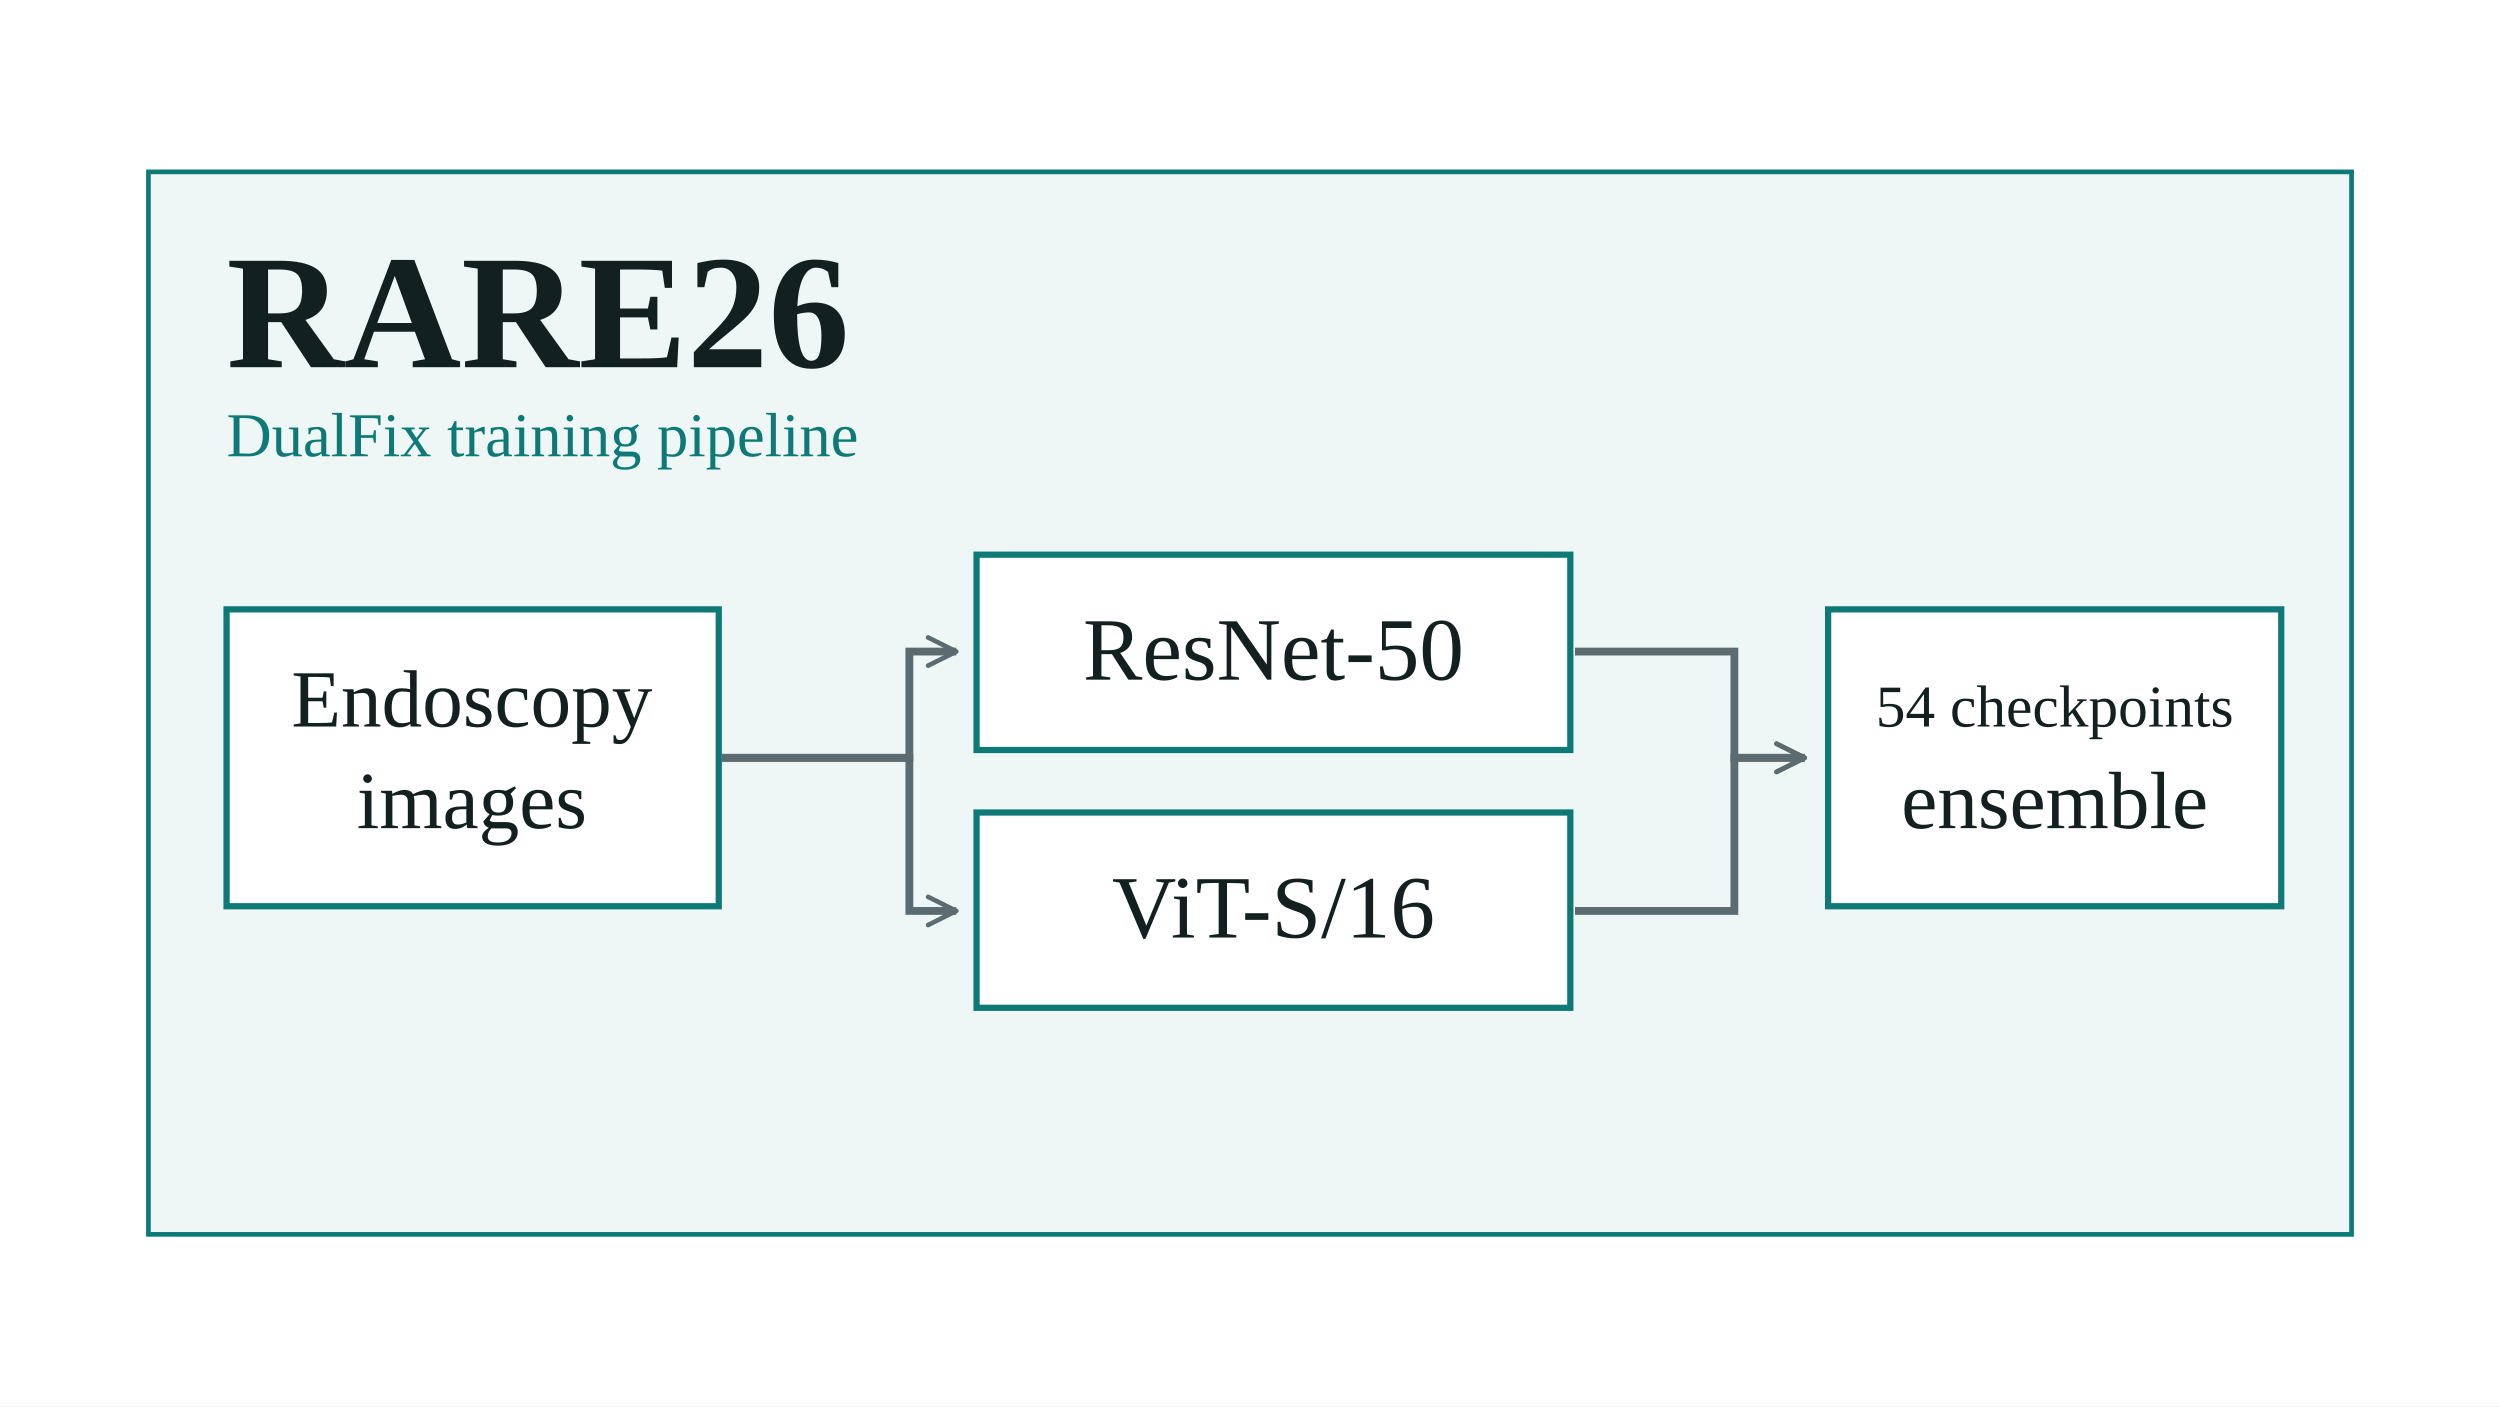
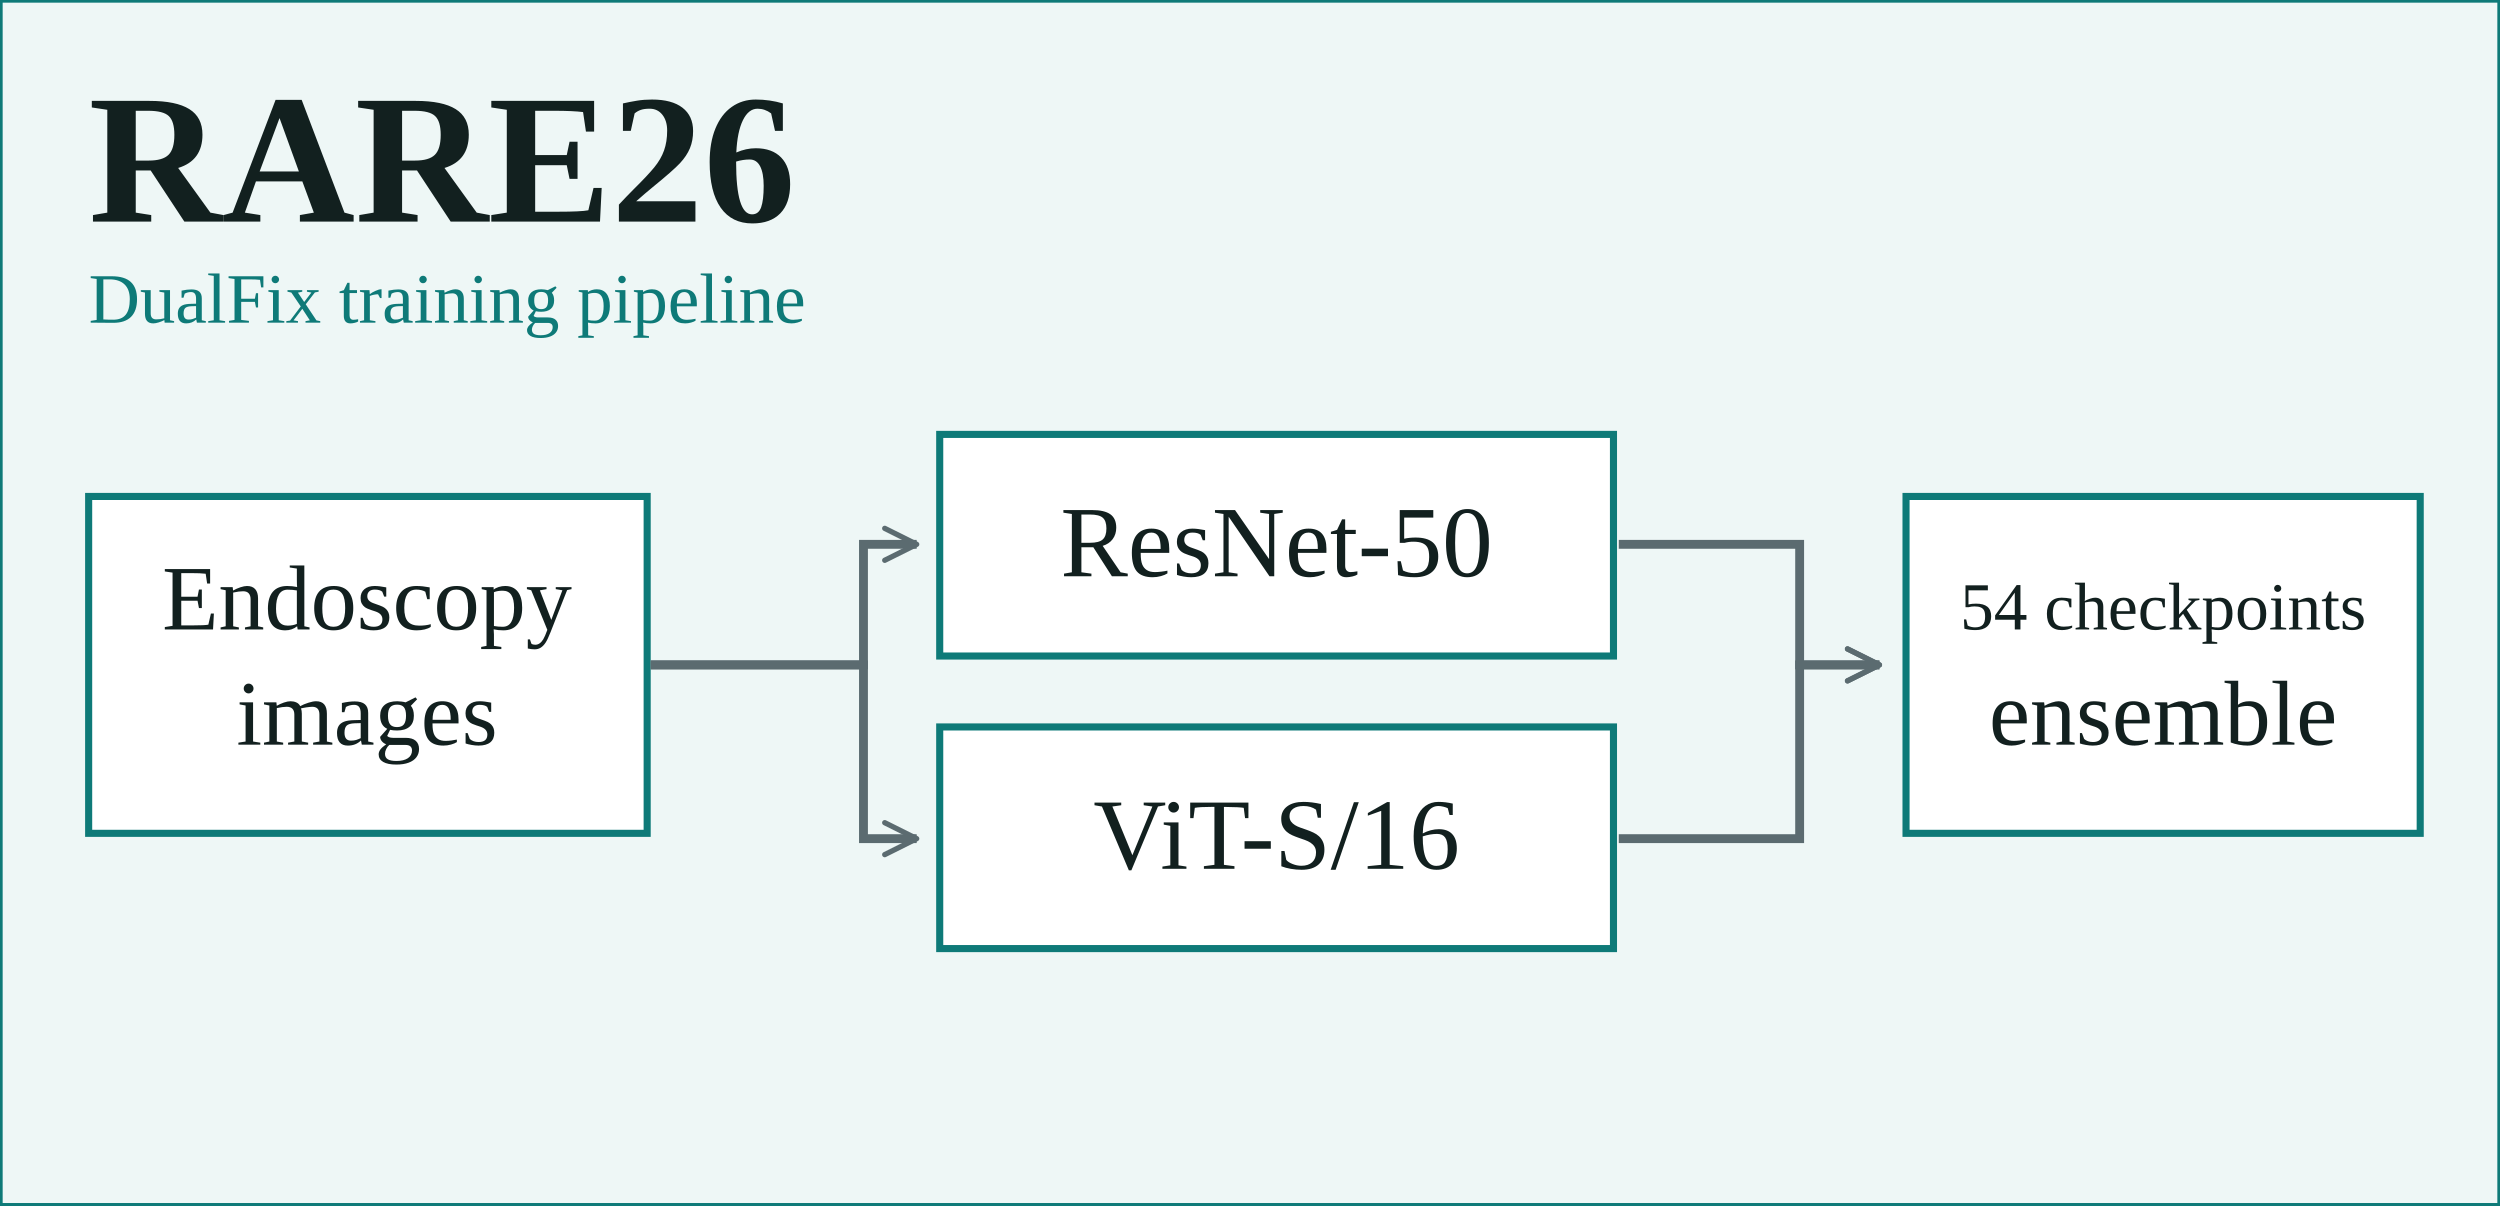
- <svg xmlns="http://www.w3.org/2000/svg" viewBox="0 0 1600 900" role="img" aria-labelledby="title desc">
+ <svg xmlns="http://www.w3.org/2000/svg" viewBox="95 110 1410 680" role="img" aria-labelledby="title desc">
  <defs>
    <marker id="arrow" markerUnits="userSpaceOnUse" markerWidth="24" markerHeight="24" refX="21" refY="12" orient="auto">
      <path d="M3 3l18 9-18 9" fill="none" stroke="#5b6b70" stroke-width="3" stroke-linecap="round" stroke-linejoin="round" />
    </marker>
  </defs>
-   <rect width="1600" height="900" fill="#ffffff" />
  <rect x="95" y="110" width="1410" height="680" fill="#eef7f6" stroke="#0e7a78" stroke-width="3" />
  <text x="145" y="235" fill="#12201f" font-family="Georgia, 'Times New Roman', serif" font-size="104" font-weight="700">RARE26</text>
  <text x="145" y="292" fill="#0e7a78" font-family="Georgia, 'Times New Roman', serif" font-size="40">DualFix training pipeline</text>
  <g fill="#ffffff" stroke="#0e7a78" stroke-width="4">
    <rect x="145" y="390" width="315" height="190" />
    <rect x="625" y="355" width="380" height="125" />
    <rect x="625" y="520" width="380" height="125" />
    <rect x="1170" y="390" width="290" height="190" />
  </g>
  <g fill="none" stroke="#5b6b70" stroke-width="5" marker-end="url(#arrow)">
    <path d="M462 485h120v-68h30" />
    <path d="M462 485h120v98h30" />
    <path d="M1008 417h102v68h45" />
    <path d="M1008 583h102v-98h45" />
  </g>
  <g fill="#12201f" font-family="Georgia, 'Times New Roman', serif" text-anchor="middle">
    <text x="302" y="465" font-size="52">Endoscopy</text>
    <text x="302" y="530" font-size="52">images</text>
    <text x="815" y="435" font-size="57">ResNet-50</text>
    <text x="815" y="600" font-size="57">ViT-S/16</text>
    <text x="1315" y="465" font-size="38">54 checkpoints</text>
    <text x="1315" y="530" font-size="52">ensemble</text>
  </g>
</svg>
